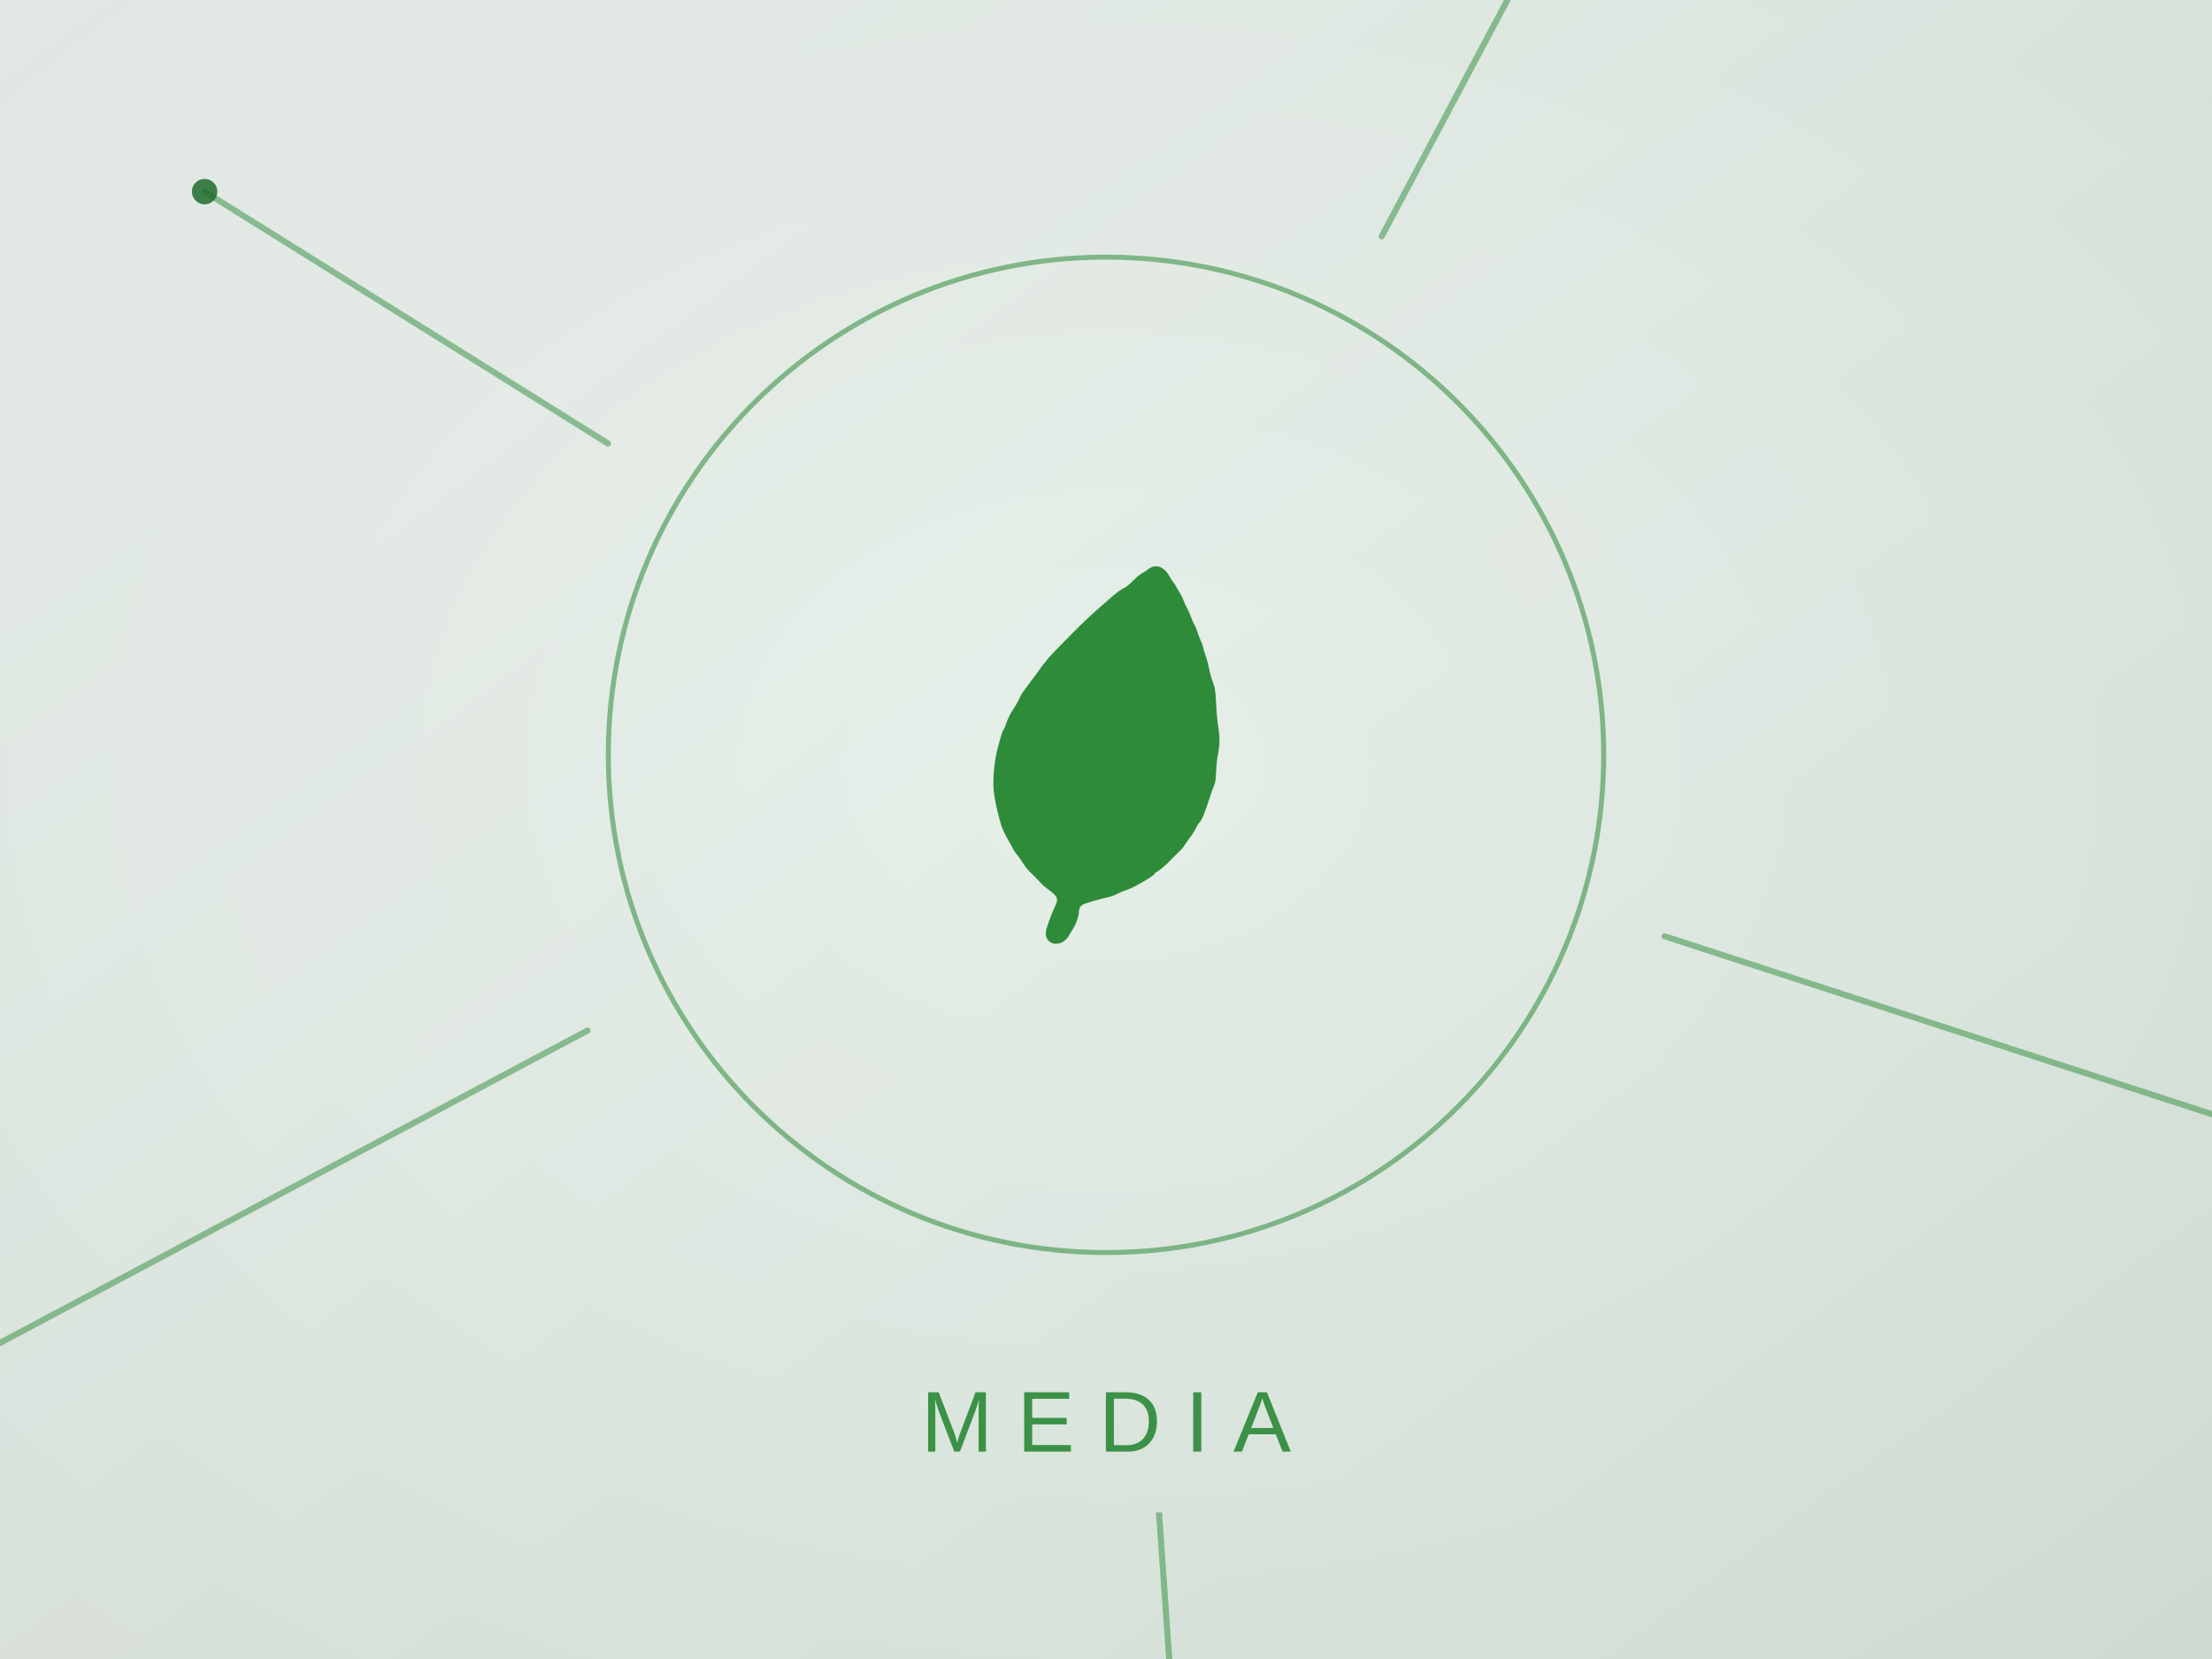
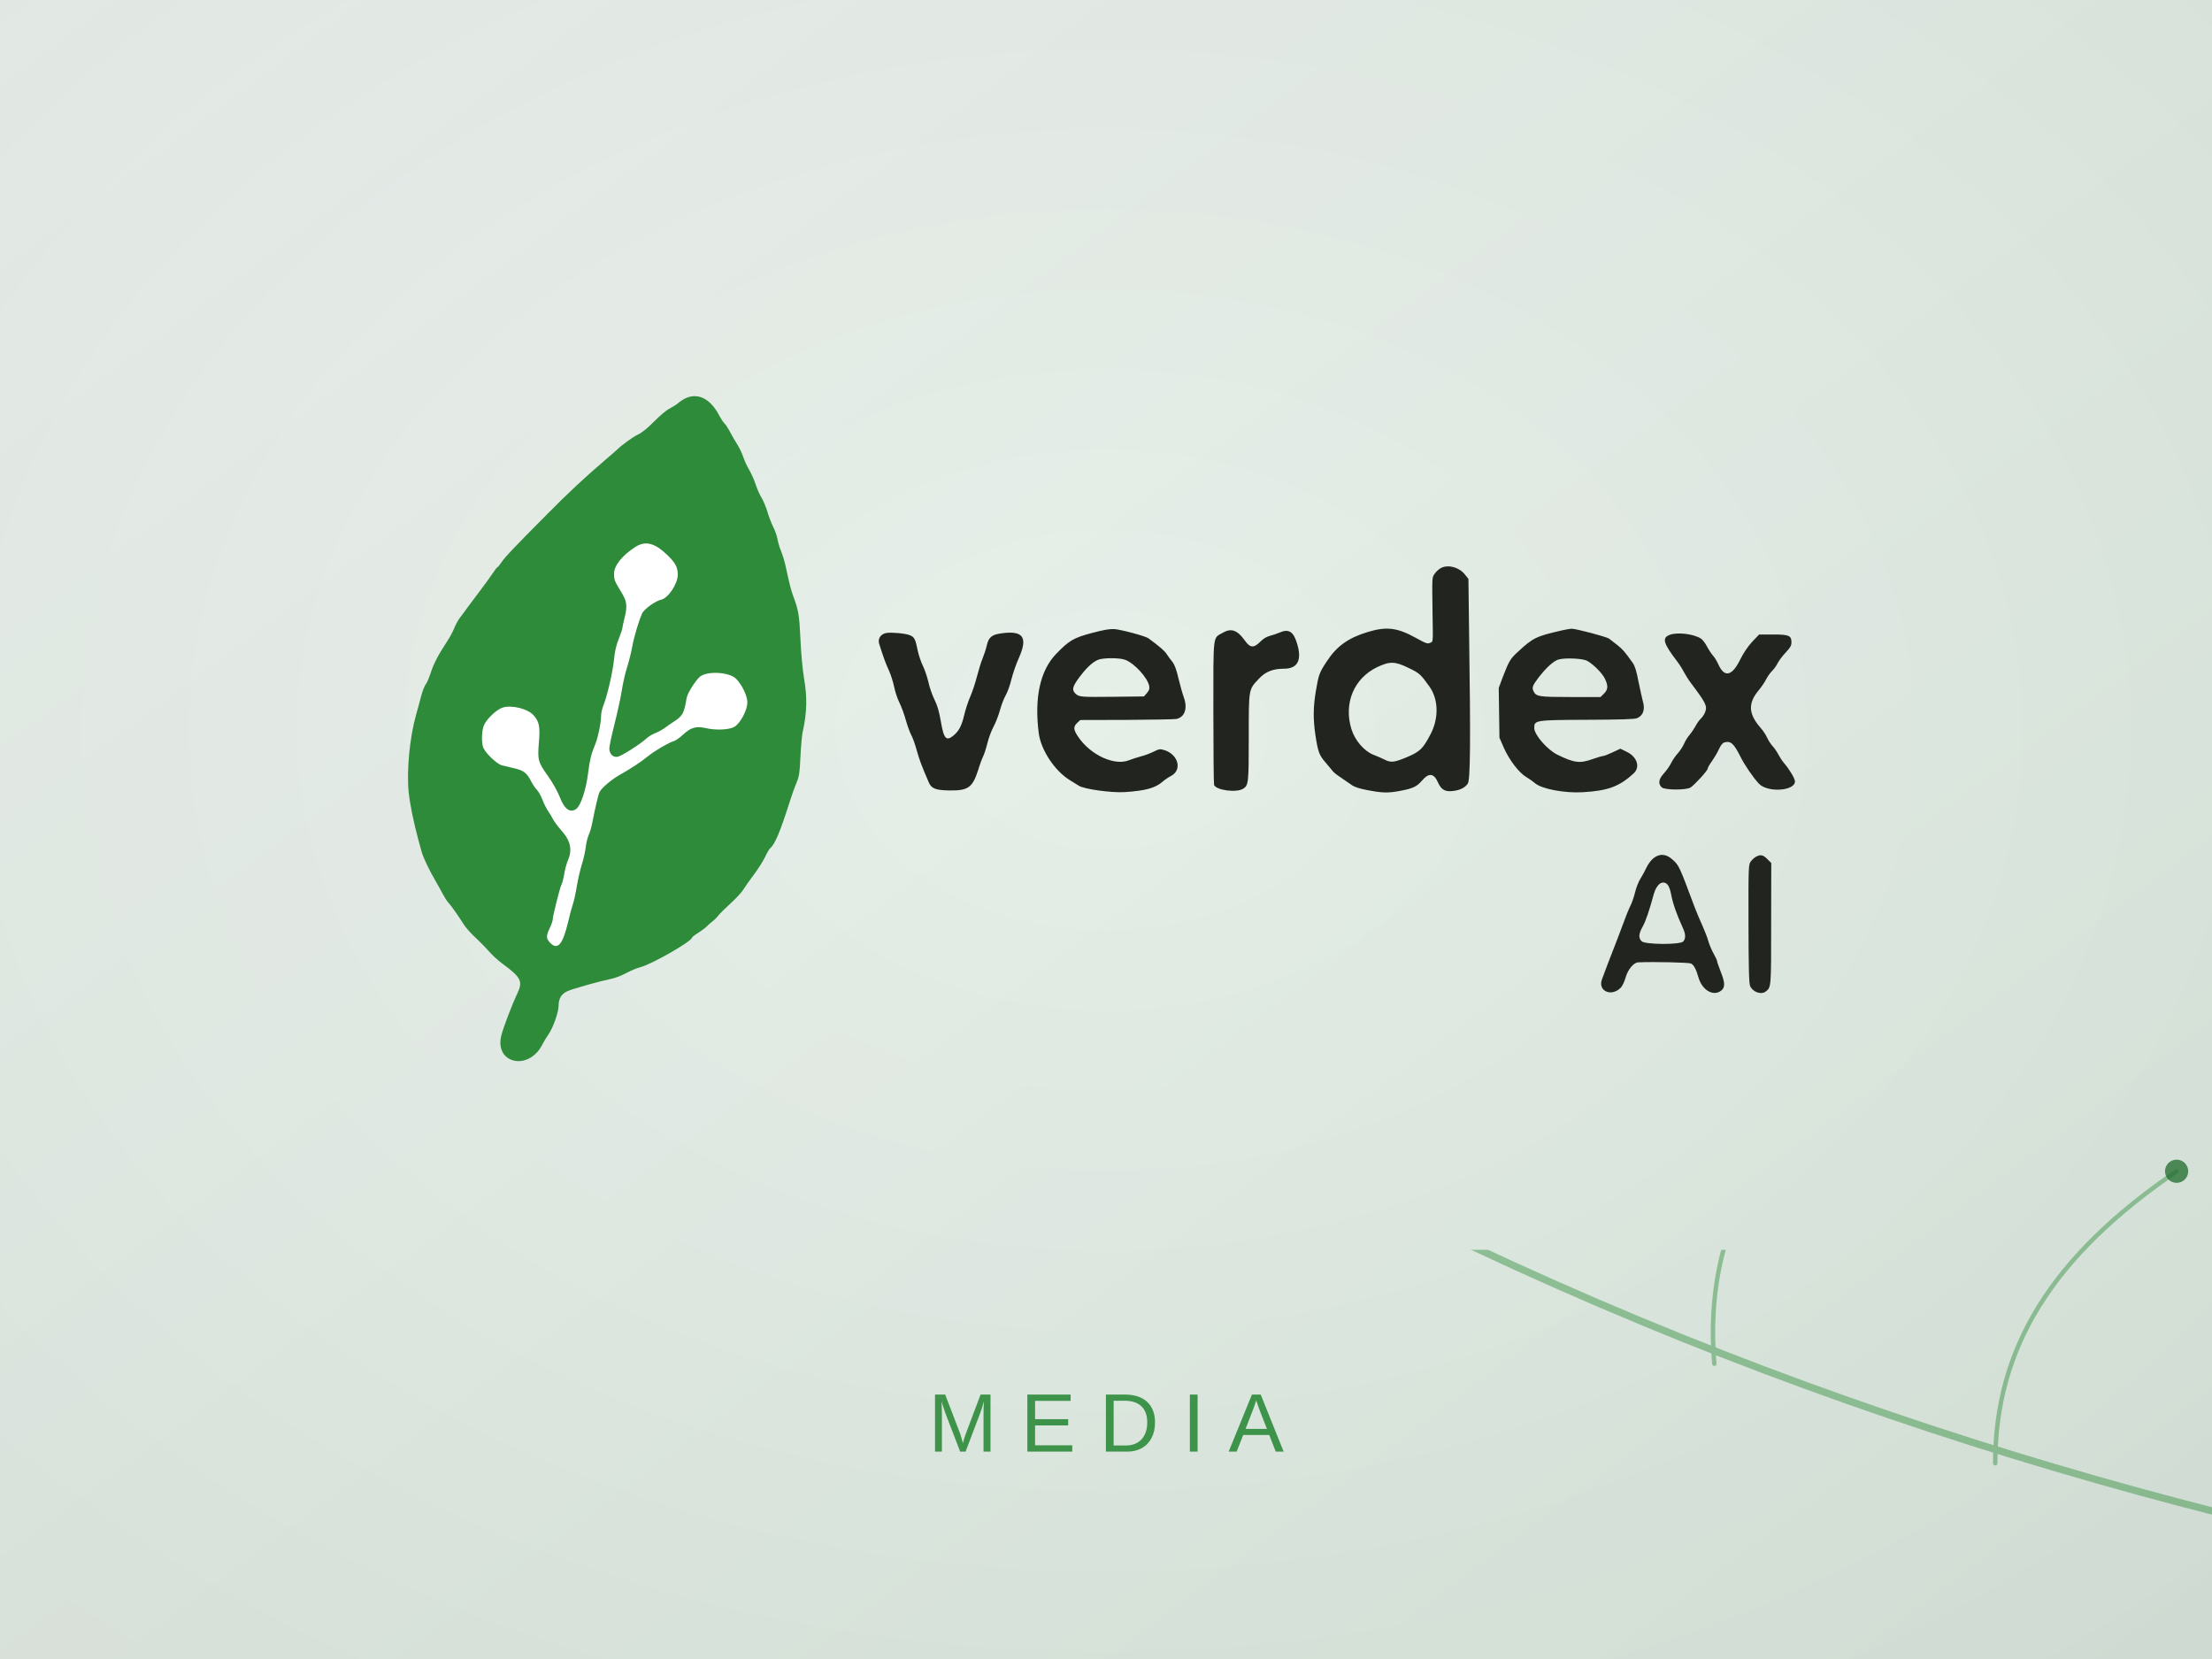
<svg xmlns="http://www.w3.org/2000/svg" width="800" height="600" viewBox="0 0 800 600" role="img" aria-label="Verdex AI">
  <defs>
    <linearGradient id="bg" x1="0" y1="0" x2="1" y2="1">
      <stop offset="0" stop-color="#EEF4F0" />
      <stop offset="1" stop-color="#DCE9DF" />
    </linearGradient>
-     <radialGradient id="vg" cx="50%" cy="46%" r="72%">
+     <radialGradient id="vg" cx="50%" cy="44%" r="74%">
      <stop offset="0" stop-color="#000" stop-opacity="0" />
      <stop offset="1" stop-color="#000" stop-opacity="0.06" />
    </radialGradient>
    <mask id="clear">
      <rect width="800" height="600" fill="#fff" />
-       <rect x="152" y="469" width="496" height="78" rx="39" fill="#000" />
+       <rect x="108" y="76" width="584" height="376" rx="62" fill="#000" />
    </mask>
  </defs>
  <rect width="800" height="600" fill="url(#bg)" />
  <rect width="800" height="600" fill="url(#vg)" />
  <g mask="url(#clear)">
-     <g stroke="#2E8B3A" fill="none" stroke-width="2.2" stroke-linecap="round" opacity=".5">
-       <path d="M499.7,85.5 L691.1,-274.4" />
-       <path d="M602.0,338.6 L907.1,437.8" />
-       <path d="M212.5,372.7 L-114.6,546.6" />
-       <path d="M219.9,160.4 L74.0,69.3" />
-       <path d="M414.8,484.9 L423.8,613.2" />
+     <g stroke="#2E8B3A" fill="none" stroke-linecap="round" opacity=".45">
+       <path d="M848.0,558.0 C688.0,522.0 528.0,462.0 368.0,360.0" stroke-width="2.6" />
+       <path d="M620.0,493.2 C616.0,445.2 636.8,409.2 681.6,372.0" stroke-width="1.6" />
+       <path d="M502.4,433.2 C494.4,391.2 515.2,358.2 560.0,325.2" stroke-width="1.6" />
+       <path d="M721.6,529.2 C721.6,487.2 742.4,454.2 787.2,423.6" stroke-width="1.6" />
    </g>
-     <g fill="#1F6B2B" opacity=".85">
-       <circle cx="691.1" cy="-274.4" r="4.6" />
-       <circle cx="907.1" cy="437.8" r="4.6" />
-       <circle cx="-114.6" cy="546.6" r="4.6" />
-       <circle cx="74.0" cy="69.3" r="4.6" />
-       <circle cx="423.8" cy="613.2" r="4.6" />
+     <g fill="#1F6B2B" opacity=".75">
+       <circle cx="368.0" cy="360.0" r="5.4" />
+       <circle cx="681.6" cy="372.0" r="4.2" />
+       <circle cx="560.0" cy="325.2" r="4.2" />
+       <circle cx="787.2" cy="423.6" r="4.2" />
    </g>
  </g>
-   <circle cx="400.0" cy="273.0" r="180.0" fill="none" stroke="#2E8B3A" stroke-width="1.8" opacity=".55" />
-   <g transform="translate(310.0,183.0) scale(0.24221)">
-     <svg viewBox="-195.08 -83.08 743.16 743.16" width="743.16" height="743.16" overflow="visible">
-       <g transform="translate(0,580) scale(0.1,-0.1)" fill="#2E8B3A" stroke="none">
-         <path d="M2442 5715 c-19 -8 -48 -26 -64 -40 -17 -15 -52 -37 -77 -50 -26 -12 -85 -62 -131 -109 -55 -56 -103 -95 -135 -110 -44 -20 -139 -89 -186 -135 -9 -9 -54 -47 -99 -86 -164 -140 -308 -274 -484 -452 -291 -293 -362 -368 -391 -412 -15 -22 -30 -41 -34 -41 -3 0 -22 -24 -41 -53 -19 -28 -66 -94 -105 -145 -38 -51 -86 -114 -105 -140 -19 -27 -49 -67 -66 -89 -17 -23 -39 -63 -49 -90 -10 -26 -37 -76 -59 -110 -74 -112 -116 -191 -140 -268 -14 -42 -32 -85 -41 -96 -10 -10 -28 -56 -40 -101 -12 -46 -31 -117 -43 -158 -54 -192 -81 -470 -63 -655 10 -99 41 -254 82 -405 11 -41 24 -88 29 -105 11 -42 65 -156 114 -239 23 -39 52 -93 66 -119 14 -26 34 -58 45 -69 23 -24 91 -121 132 -187 16 -25 57 -72 93 -105 36 -34 78 -76 95 -95 54 -61 90 -95 145 -136 150 -110 168 -146 122 -244 -46 -96 -120 -290 -137 -358 -62 -240 231 -307 347 -79 11 22 35 62 53 88 39 56 85 187 85 242 0 62 25 101 78 124 52 22 274 84 367 103 33 6 92 29 130 50 39 21 93 43 120 50 90 21 435 219 435 249 0 4 24 23 53 41 28 18 61 42 72 54 11 11 33 31 49 43 16 12 39 35 50 50 12 16 59 62 105 104 46 42 94 94 107 116 13 22 54 80 91 129 36 48 78 115 94 149 15 33 35 66 43 73 39 32 85 141 161 381 18 58 45 134 60 169 24 57 28 83 35 225 4 89 13 181 18 206 38 168 41 296 11 467 -11 68 -24 204 -29 323 -10 205 -16 245 -61 365 -21 58 -30 95 -64 251 -8 39 -26 98 -39 130 -13 32 -27 79 -31 104 -4 25 -20 70 -35 100 -15 30 -38 89 -50 130 -12 41 -35 95 -50 120 -16 25 -38 76 -50 113 -12 37 -37 92 -54 122 -18 29 -40 78 -50 107 -9 29 -32 78 -51 108 -19 30 -48 80 -64 111 -16 30 -37 61 -45 68 -9 8 -31 41 -48 74 -72 134 -174 186 -276 142z" />
-       </g>
-     </svg>
+   <g transform="translate(144.0,140.3) scale(0.42667)">
+     <g transform="translate(0,580) scale(0.1,-0.1)" fill="#2E8B3A" stroke="none">
+       <path d="M2442 5715 c-19 -8 -48 -26 -64 -40 -17 -15 -52 -37 -77 -50 -26 -12 -85 -62 -131 -109 -55 -56 -103 -95 -135 -110 -44 -20 -139 -89 -186 -135 -9 -9 -54 -47 -99 -86 -164 -140 -308 -274 -484 -452 -291 -293 -362 -368 -391 -412 -15 -22 -30 -41 -34 -41 -3 0 -22 -24 -41 -53 -19 -28 -66 -94 -105 -145 -38 -51 -86 -114 -105 -140 -19 -27 -49 -67 -66 -89 -17 -23 -39 -63 -49 -90 -10 -26 -37 -76 -59 -110 -74 -112 -116 -191 -140 -268 -14 -42 -32 -85 -41 -96 -10 -10 -28 -56 -40 -101 -12 -46 -31 -117 -43 -158 -54 -192 -81 -470 -63 -655 10 -99 41 -254 82 -405 11 -41 24 -88 29 -105 11 -42 65 -156 114 -239 23 -39 52 -93 66 -119 14 -26 34 -58 45 -69 23 -24 91 -121 132 -187 16 -25 57 -72 93 -105 36 -34 78 -76 95 -95 54 -61 90 -95 145 -136 150 -110 168 -146 122 -244 -46 -96 -120 -290 -137 -358 -62 -240 231 -307 347 -79 11 22 35 62 53 88 39 56 85 187 85 242 0 62 25 101 78 124 52 22 274 84 367 103 33 6 92 29 130 50 39 21 93 43 120 50 90 21 435 219 435 249 0 4 24 23 53 41 28 18 61 42 72 54 11 11 33 31 49 43 16 12 39 35 50 50 12 16 59 62 105 104 46 42 94 94 107 116 13 22 54 80 91 129 36 48 78 115 94 149 15 33 35 66 43 73 39 32 85 141 161 381 18 58 45 134 60 169 24 57 28 83 35 225 4 89 13 181 18 206 38 168 41 296 11 467 -11 68 -24 204 -29 323 -10 205 -16 245 -61 365 -21 58 -30 95 -64 251 -8 39 -26 98 -39 130 -13 32 -27 79 -31 104 -4 25 -20 70 -35 100 -15 30 -38 89 -50 130 -12 41 -35 95 -50 120 -16 25 -38 76 -50 113 -12 37 -37 92 -54 122 -18 29 -40 78 -50 107 -9 29 -32 78 -51 108 -19 30 -48 80 -64 111 -16 30 -37 61 -45 68 -9 8 -31 41 -48 74 -72 134 -174 186 -276 142z" />
+     </g>
+     <g transform="translate(0,580) scale(0.1,-0.1)" fill="#FFFFFF" stroke="none">
+       <path d="M2009 4451 c-111 -72 -179 -157 -179 -225 0 -53 4 -63 62 -158 47 -76 52 -115 28 -213 -11 -44 -20 -86 -20 -93 0 -8 -14 -48 -30 -89 -21 -52 -34 -106 -40 -173 -11 -107 -57 -307 -89 -388 -12 -29 -21 -70 -21 -91 0 -61 -28 -195 -54 -253 -29 -68 -42 -121 -56 -233 -17 -138 -61 -273 -99 -302 -52 -40 -101 -5 -141 99 -20 50 -59 120 -102 181 -83 117 -87 133 -75 285 11 130 3 173 -44 226 -49 57 -188 91 -265 66 -49 -16 -132 -94 -155 -145 -22 -46 -25 -155 -6 -197 21 -48 116 -137 156 -147 20 -5 67 -16 105 -25 80 -18 107 -40 143 -110 13 -27 36 -60 49 -73 14 -14 34 -50 46 -81 12 -32 33 -75 48 -97 15 -22 35 -56 45 -75 10 -19 42 -61 70 -93 76 -84 93 -163 54 -251 -11 -26 -25 -77 -31 -114 -6 -37 -16 -79 -24 -93 -14 -28 -74 -266 -74 -296 0 -10 -11 -42 -25 -71 -32 -68 -31 -89 2 -124 65 -68 108 -17 154 177 11 50 29 115 39 146 11 30 26 102 35 159 10 57 28 137 41 178 14 42 29 108 34 149 5 40 17 87 25 104 9 17 23 63 30 102 27 137 52 243 63 263 19 37 106 109 177 148 84 47 174 106 235 156 57 46 178 116 216 126 16 4 52 30 81 57 62 58 109 72 188 54 88 -21 204 -15 246 11 51 31 109 142 109 207 0 55 -46 150 -96 200 -59 59 -253 68 -310 14 -40 -38 -103 -140 -109 -178 -21 -128 -33 -151 -106 -198 -24 -15 -60 -40 -79 -55 -19 -14 -55 -34 -80 -44 -25 -9 -61 -31 -80 -49 -53 -48 -205 -144 -238 -151 -40 -8 -72 23 -72 70 0 19 20 112 44 207 24 96 52 222 61 281 9 59 29 150 46 202 16 51 36 131 44 177 16 86 56 218 83 278 17 36 112 105 161 116 60 13 141 134 141 212 0 64 -20 101 -93 171 -105 100 -183 118 -268 63z" />
+     </g>
+     <g transform="translate(0,580) scale(0.1,-0.1)" fill="#22251F" stroke="none">
+       <path d="M8844 4276 c-17 -7 -42 -29 -55 -47 -27 -38 -25 -18 -21 -344 4 -253 6 -234 -22 -246 -20 -10 -36 -4 -117 41 -162 89 -250 100 -414 50 -163 -50 -259 -119 -343 -247 -64 -97 -69 -111 -93 -251 -23 -137 -24 -238 -4 -375 22 -143 32 -170 86 -232 26 -30 53 -63 61 -73 7 -10 38 -35 68 -54 30 -20 71 -48 90 -62 26 -19 65 -32 140 -46 127 -24 172 -25 281 -4 100 19 134 35 177 85 59 69 101 64 136 -15 28 -63 62 -82 131 -72 58 7 100 29 122 63 21 31 24 361 11 1251 l-6 483 -27 34 c-46 62 -138 90 -201 61z m-278 -850 c91 -44 100 -52 174 -155 79 -109 83 -272 9 -410 -63 -120 -88 -144 -199 -191 -108 -45 -135 -48 -190 -20 -21 11 -63 29 -92 40 -80 31 -159 123 -188 219 -67 218 22 431 220 525 106 50 150 49 266 -8z M5877 3722 c-152 -41 -189 -62 -300 -177 -135 -140 -186 -371 -147 -672 19 -143 135 -319 264 -398 27 -16 61 -38 76 -47 44 -29 277 -61 388 -54 178 12 258 34 320 87 18 16 50 38 71 49 100 50 65 184 -57 221 -34 10 -44 8 -88 -14 -28 -14 -78 -33 -111 -41 -33 -9 -76 -23 -96 -31 -124 -52 -331 44 -435 201 -39 58 -40 83 -6 115 l26 24 391 1 c216 1 407 5 424 8 71 16 96 90 63 182 -12 32 -32 106 -46 163 -17 73 -32 114 -51 139 -16 19 -38 49 -50 68 -19 28 -58 61 -152 131 -27 20 -230 74 -291 79 -41 2 -91 -7 -193 -34z m284 -226 c77 -27 191 -151 205 -222 5 -24 0 -37 -19 -60 l-25 -29 -258 -3 c-278 -3 -294 -2 -324 28 -31 31 -24 59 33 136 60 80 110 128 158 149 42 18 181 19 230 1z M9865 3745 c-221 -51 -244 -62 -375 -183 -63 -58 -74 -76 -126 -211 l-35 -94 3 -211 3 -211 38 -87 c46 -103 128 -210 189 -246 24 -14 58 -38 75 -53 56 -48 250 -85 402 -76 215 12 312 48 434 160 57 53 29 140 -58 182 l-55 27 -66 -31 c-36 -17 -73 -31 -80 -31 -8 0 -47 -11 -86 -25 -113 -40 -158 -34 -302 36 -85 42 -196 169 -196 226 0 67 5 68 448 70 277 1 402 5 422 13 55 23 72 75 49 150 -5 19 -21 91 -35 159 -17 90 -31 135 -49 160 -69 97 -84 114 -130 151 -28 22 -59 46 -71 55 -22 16 -283 85 -318 84 -11 0 -48 -7 -81 -14z m211 -257 c53 -28 131 -106 153 -153 29 -61 27 -91 -8 -126 l-29 -29 -254 0 c-270 0 -292 4 -314 49 -15 30 -9 48 41 114 66 86 129 143 171 155 56 16 202 9 240 -10z M6990 3725 c-86 -50 -80 6 -80 -672 0 -331 3 -609 6 -618 18 -46 192 -68 247 -32 45 29 47 48 47 435 0 418 -2 404 87 498 55 59 118 84 213 84 115 0 153 74 109 215 -31 102 -71 126 -151 90 -18 -8 -53 -19 -77 -26 -29 -7 -58 -24 -83 -50 -56 -56 -86 -54 -132 11 -63 88 -115 106 -186 65z M4139 3723 c-48 -8 -75 -47 -62 -91 33 -105 57 -173 83 -227 15 -33 35 -95 44 -137 8 -43 29 -104 45 -136 17 -33 41 -100 55 -150 14 -50 35 -106 45 -124 11 -18 32 -76 46 -128 24 -85 41 -130 103 -274 22 -52 58 -66 174 -68 160 -2 196 24 244 172 14 47 34 101 44 120 9 19 25 69 35 110 10 41 32 102 50 135 18 33 43 96 55 140 12 44 34 103 50 130 16 28 38 90 49 138 12 47 39 126 61 175 79 176 40 236 -138 213 -90 -11 -116 -32 -133 -105 -6 -28 -22 -76 -34 -106 -13 -30 -35 -102 -50 -160 -15 -58 -41 -134 -57 -170 -16 -36 -38 -103 -49 -149 -22 -93 -44 -137 -90 -176 -63 -53 -84 -30 -109 118 -15 86 -29 135 -54 185 -18 37 -42 103 -51 147 -10 44 -31 106 -47 139 -16 32 -36 91 -44 130 -19 97 -29 115 -67 130 -35 15 -156 26 -198 19z M10773 3705 c-61 -26 -48 -71 69 -224 20 -26 46 -68 58 -92 13 -24 38 -64 57 -89 127 -169 140 -195 123 -244 -6 -18 -22 -44 -36 -57 -14 -13 -35 -42 -46 -64 -12 -22 -34 -55 -50 -74 -17 -19 -38 -53 -48 -77 -10 -23 -34 -60 -53 -81 -19 -21 -45 -58 -57 -83 -12 -25 -40 -64 -61 -87 -45 -49 -51 -89 -18 -119 26 -23 202 -24 242 -2 31 18 147 144 147 161 0 7 16 36 36 63 19 27 46 72 59 101 17 37 31 54 49 59 53 13 78 -10 136 -126 35 -69 105 -172 155 -225 72 -77 305 -62 305 20 0 23 -47 102 -91 153 -16 18 -38 52 -50 75 -12 23 -34 56 -50 72 -15 17 -35 48 -45 70 -9 21 -33 59 -54 82 -106 121 -110 210 -16 322 21 25 48 65 61 90 13 25 35 57 50 71 15 14 36 43 47 65 11 22 42 63 69 92 39 41 49 59 49 86 0 58 -20 67 -155 67 l-119 0 -59 -62 c-36 -39 -73 -94 -99 -146 -71 -146 -136 -161 -188 -44 -12 26 -31 58 -44 72 -13 14 -36 49 -51 77 -15 29 -38 59 -50 67 -63 42 -209 59 -272 31z M10635 1809 c-19 -17 -44 -52 -55 -77 -12 -26 -34 -67 -50 -92 -16 -25 -36 -76 -45 -114 -9 -38 -27 -91 -41 -118 -13 -26 -42 -97 -63 -156 -22 -59 -53 -143 -71 -187 -17 -44 -45 -116 -62 -160 -16 -44 -36 -97 -44 -118 -37 -99 79 -151 158 -72 14 13 32 52 42 86 19 69 68 128 107 130 138 6 430 -1 448 -10 25 -14 43 -48 64 -121 31 -106 126 -160 191 -109 35 27 34 67 -4 162 -16 42 -30 81 -30 87 0 7 -13 36 -29 64 -16 28 -37 77 -46 109 -9 32 -32 90 -50 130 -19 40 -47 109 -64 152 -133 356 -134 358 -190 408 -55 50 -113 52 -166 6z m124 -218 c11 -11 24 -45 30 -78 17 -88 45 -168 101 -291 24 -52 25 -89 3 -114 -26 -29 -324 -27 -353 2 -28 28 -25 64 9 124 26 47 54 128 95 278 24 84 75 119 115 79z M11511 1827 c-13 -6 -33 -25 -45 -40 -20 -28 -21 -36 -20 -527 1 -380 4 -507 14 -530 21 -50 93 -76 131 -47 48 37 47 29 47 576 l1 514 -34 34 c-35 35 -56 40 -94 20z" />
+     </g>
  </g>
-   <text x="400" y="525" text-anchor="middle" font-family="Space Grotesk,Helvetica Neue,Arial,sans-serif" font-size="31.2" font-weight="500" letter-spacing="8.74" fill="#2E8B3A" opacity=".92">MEDIA</text>
+   <text x="400" y="525" text-anchor="middle" font-family="Space Grotesk,Helvetica Neue,Arial,sans-serif" font-size="30.0" font-weight="500" letter-spacing="8.40" fill="#2E8B3A" opacity=".9">MEDIA</text>
</svg>
